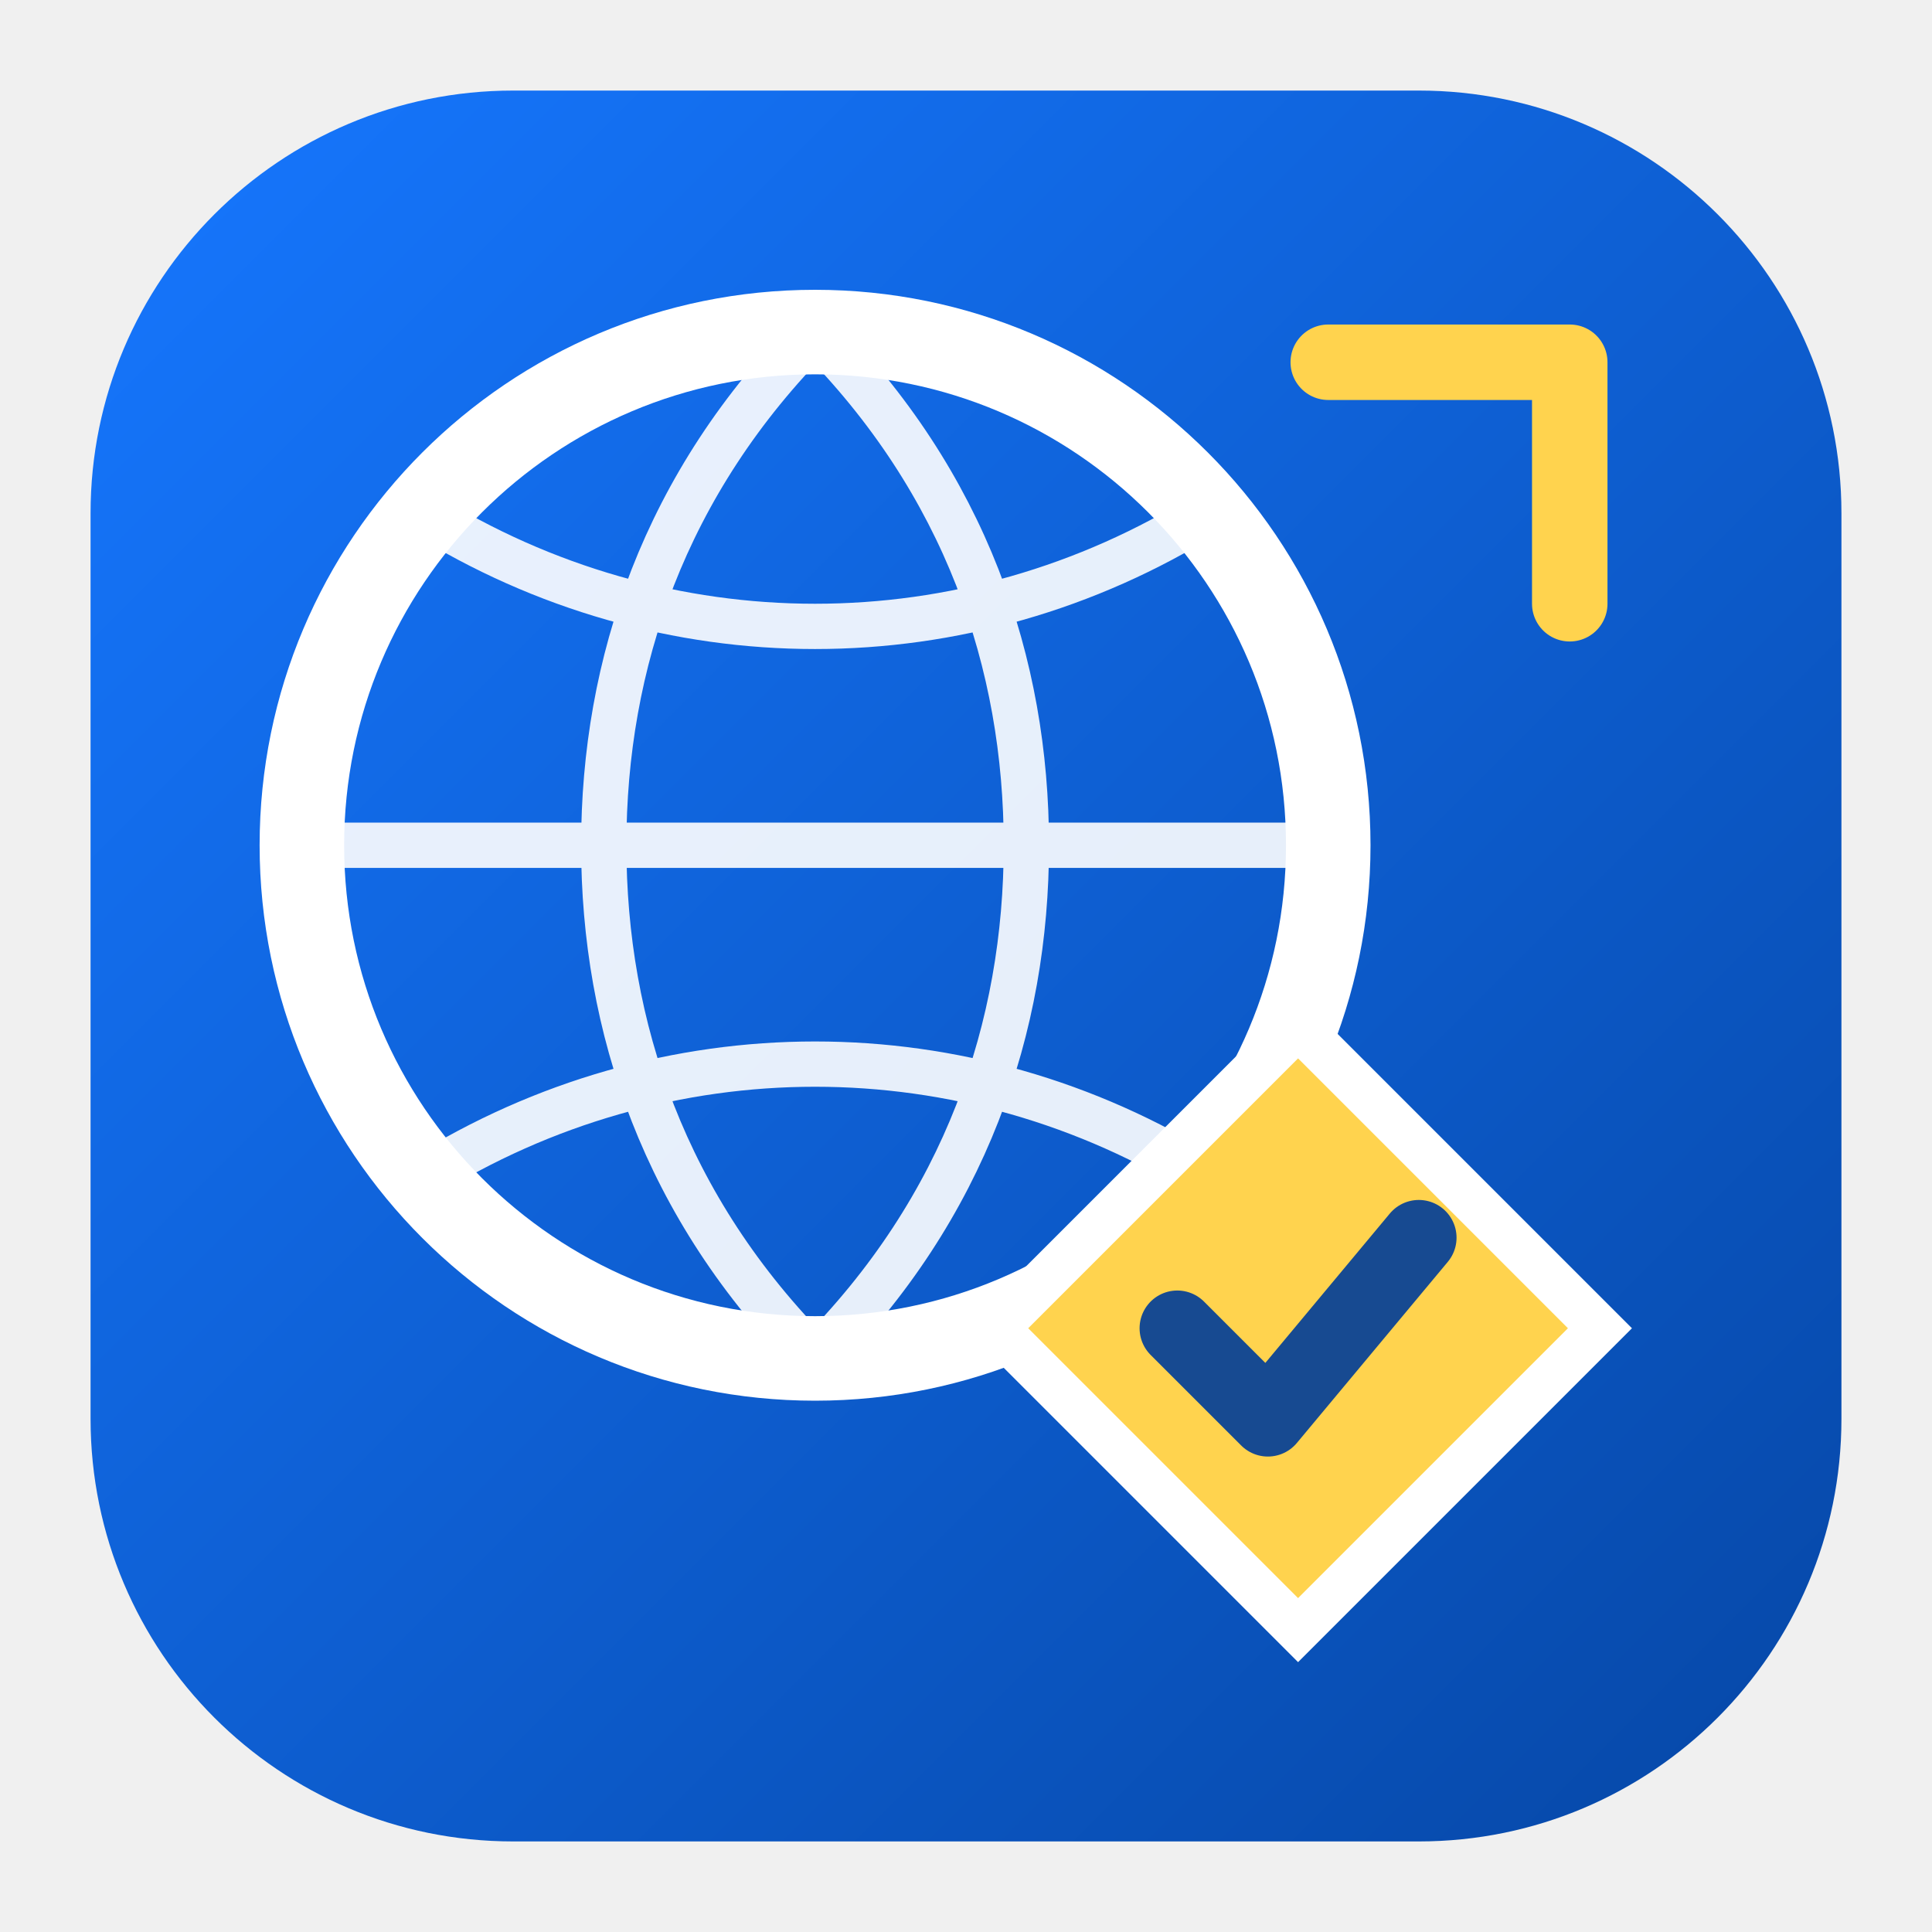
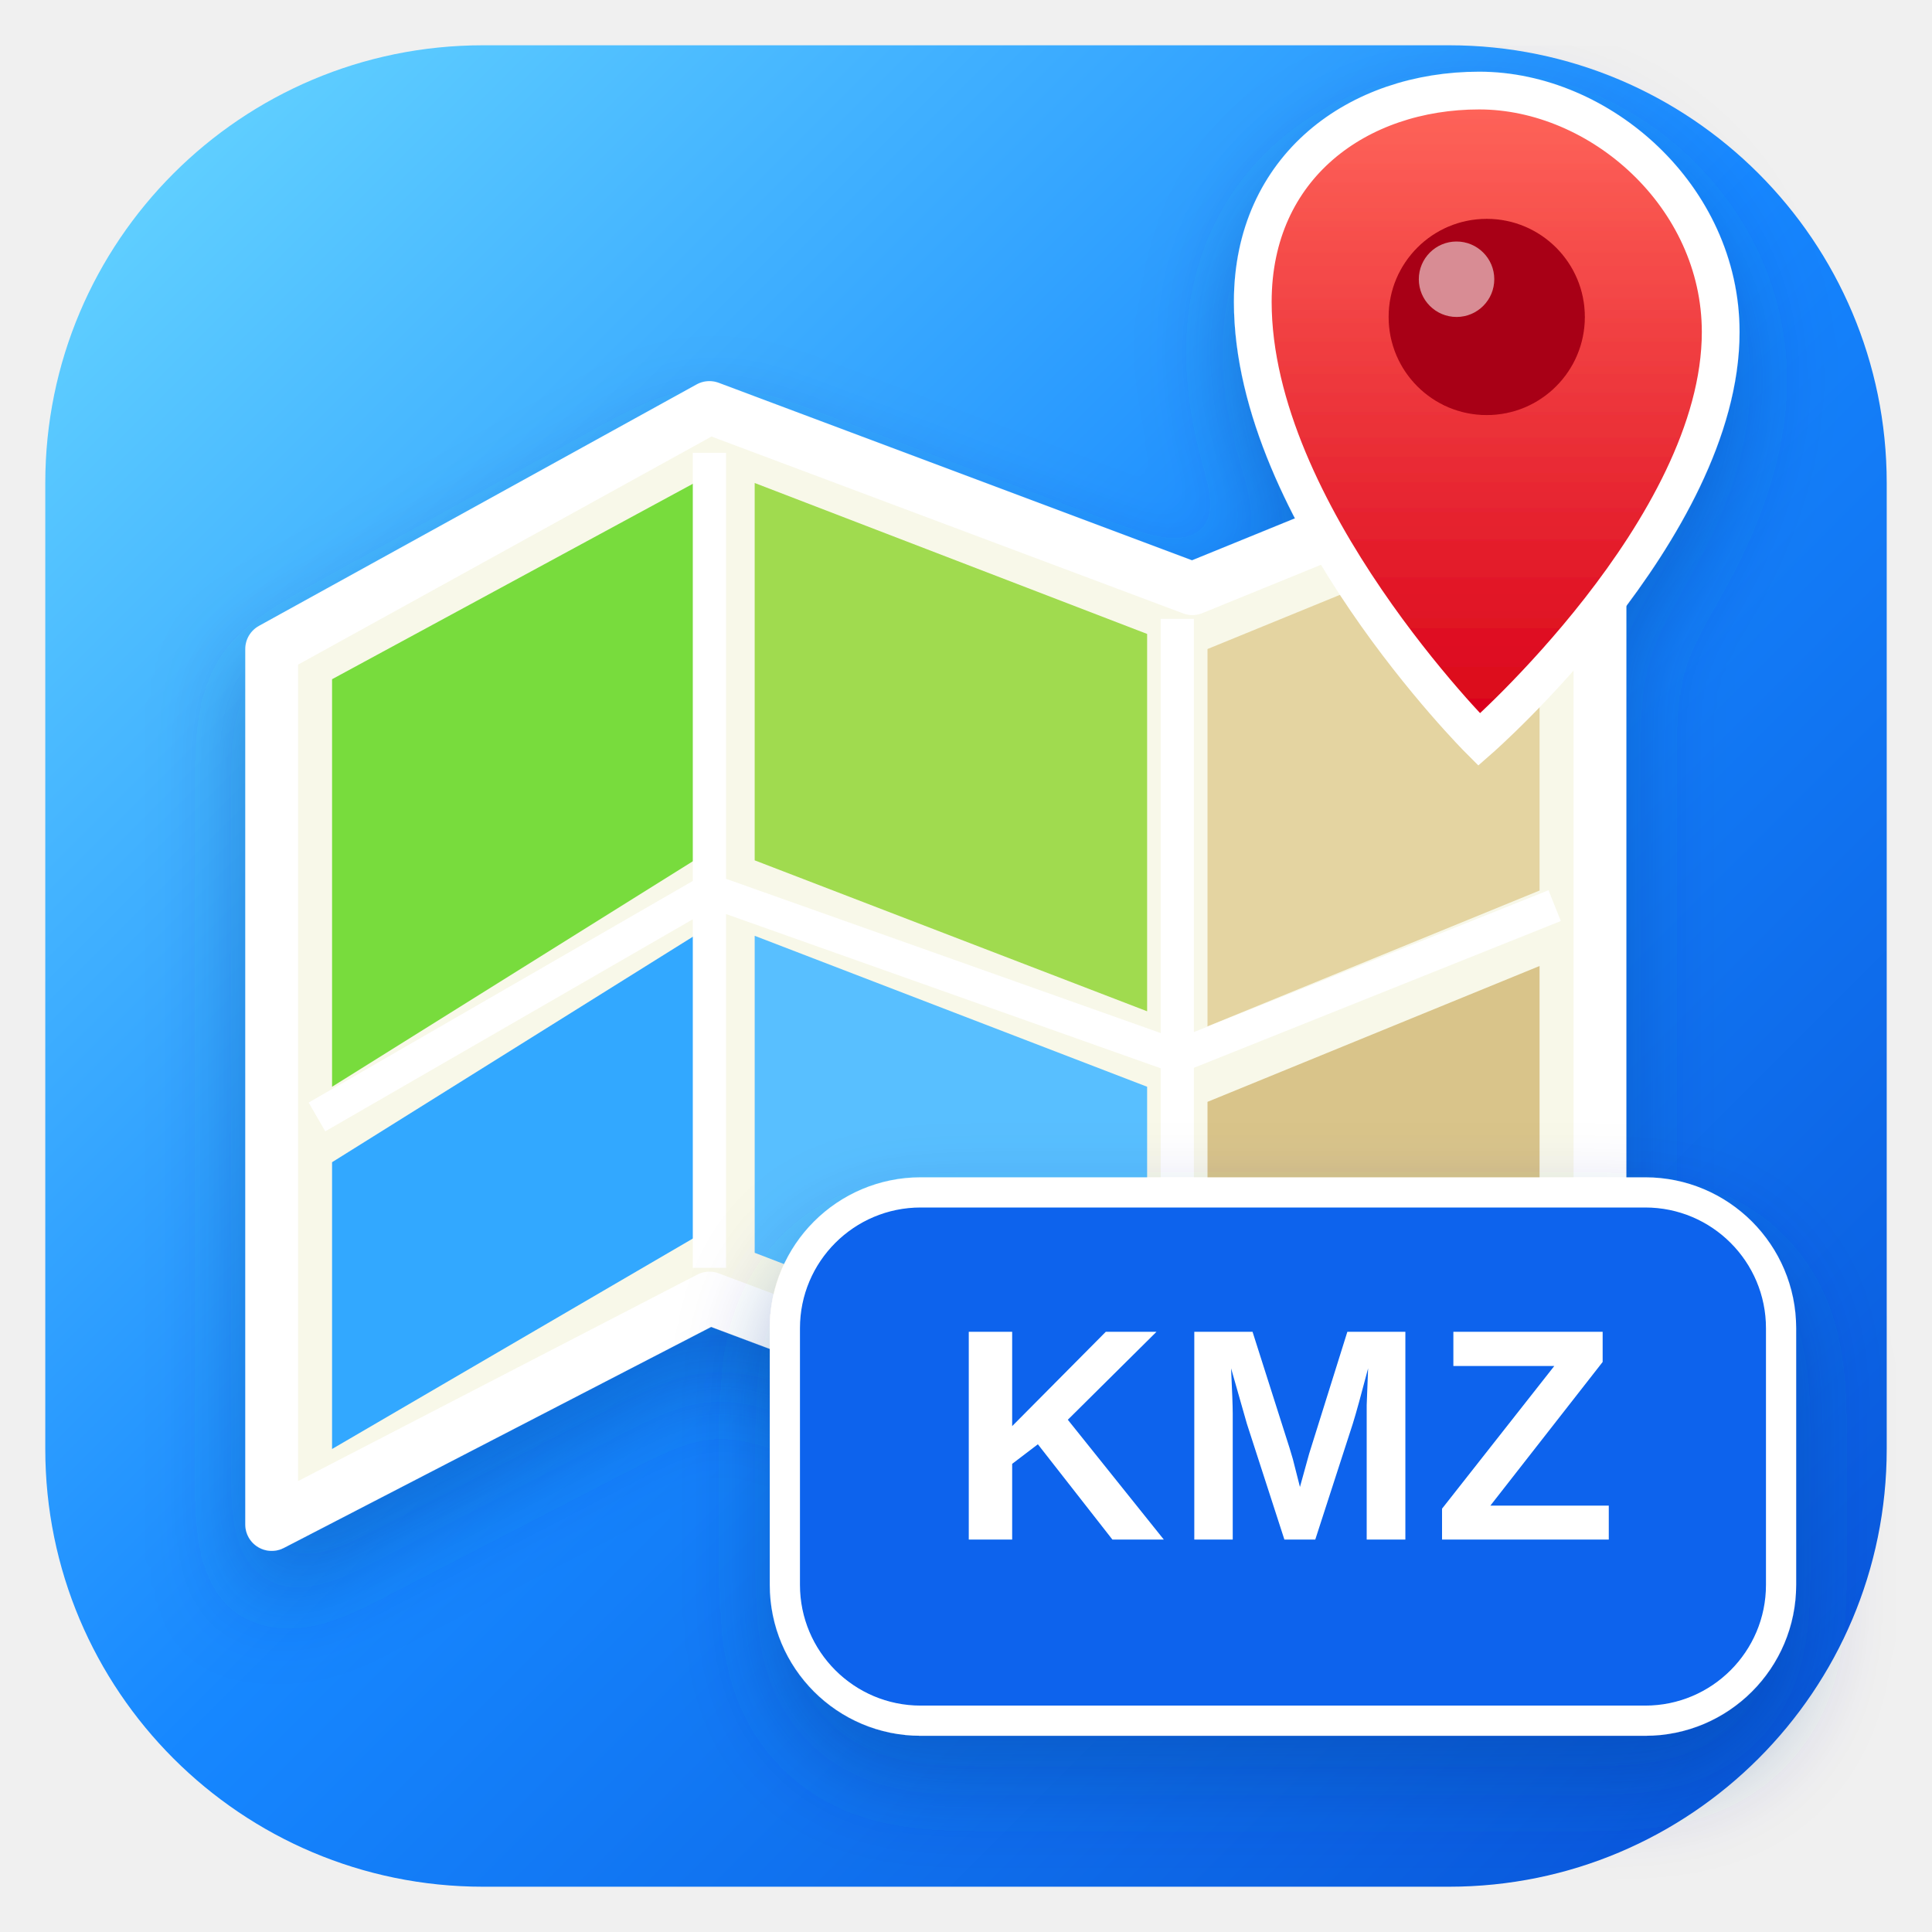
- <svg xmlns="http://www.w3.org/2000/svg" width="64" height="64" viewBox="0 0 64 64">
+ <svg xmlns="http://www.w3.org/2000/svg" width="128" height="128" viewBox="0 0 128 128">
  <defs>
    <linearGradient id="bg" x1="0" y1="0" x2="1" y2="1">
-       <stop offset="0" stop-color="#1677ff" />
-       <stop offset="1" stop-color="#0647a6" />
+       <stop offset="0" stop-color="#69d8ff" />
+       <stop offset=".5" stop-color="#1687ff" />
+       <stop offset="1" stop-color="#0752d8" />
    </linearGradient>
+     <linearGradient id="pin" x1="0" y1="0" x2="0" y2="1">
+       <stop offset="0" stop-color="#ff665b" />
+       <stop offset="1" stop-color="#d90018" />
+     </linearGradient>
+     <filter id="sh" x="-30%" y="-30%" width="160%" height="170%">
+       <feDropShadow dx="0" dy="3" stdDeviation="3" flood-color="#003c91" flood-opacity=".35" />
+     </filter>
  </defs>
-   <rect x="3" y="3" width="58" height="58" rx="14" fill="url(#bg)" />
-   <circle cx="27" cy="28" r="17" fill="none" stroke="#ffffff" stroke-width="2.8" />
-   <path d="M10 28h34M27 11c-5 5-7 11-7 17s2 12 7 17M27 11c5 5 7 11 7 17s-2 12-7 17M14 17c8 5 18 5 26 0M14 39c8-5 18-5 26 0" fill="none" stroke="#ffffff" stroke-width="1.5" opacity=".9" />
-   <path d="M43 34l10 10-10 10-10-10z" fill="#ffd34e" stroke="#fff" stroke-width="1.5" />
-   <path d="M39 44l3 3 5-6" fill="none" stroke="#174a91" stroke-width="2.5" stroke-linecap="round" stroke-linejoin="round" />
-   <path d="M44 12h8v8" fill="none" stroke="#ffd34e" stroke-width="2.5" stroke-linecap="round" stroke-linejoin="round" />
+   <rect x="3" y="3" width="122" height="122" rx="29" fill="url(#bg)" />
+   <g filter="url(#sh)">
+     <path d="M18 43L47 27L79 39L106 28V82L79 98L47 86L18 101Z" fill="#f8f8e9" stroke="#fff" stroke-width="3.5" stroke-linejoin="round" />
+     <path d="M22 45L46 32V57L22 72Z" fill="#78dc3d" />
+     <path d="M50 32L76 42V67L50 57Z" fill="#a0db4f" />
+     <path d="M80 43L102 34V59L80 68Z" fill="#e4d4a1" />
+     <path d="M22 77L46 62V82L22 96Z" fill="#32a8ff" />
+     <path d="M50 62L76 72V93L50 83Z" fill="#58bfff" />
+     <path d="M80 73L102 64V81L80 94Z" fill="#d9c48a" />
+     <path d="M47 30V84M78 41V96M21 74L47 59L78 70L103 60" fill="none" stroke="#fff" stroke-width="2.2" />
+     <path d="M83 20C83 11 90 6 98 6S114 13 114 22C114 35 98 49 98 49S83 34 83 20Z" fill="url(#pin)" stroke="#fff" stroke-width="2.5" />
+     <circle cx="98.5" cy="21" r="6.5" fill="#a80012" />
+     <circle cx="96.5" cy="18.5" r="2.5" fill="#fff" opacity=".55" />
+   </g>
+   <g filter="url(#sh)">
+     <rect x="52" y="79" width="66" height="35" rx="9" fill="#0864ed" stroke="#fff" stroke-width="2" />
+     <text x="85" y="102" font-family="Arial,sans-serif" font-size="20" font-weight="800" text-anchor="middle" fill="#fff" letter-spacing=".5">KMZ</text>
+   </g>
</svg>
